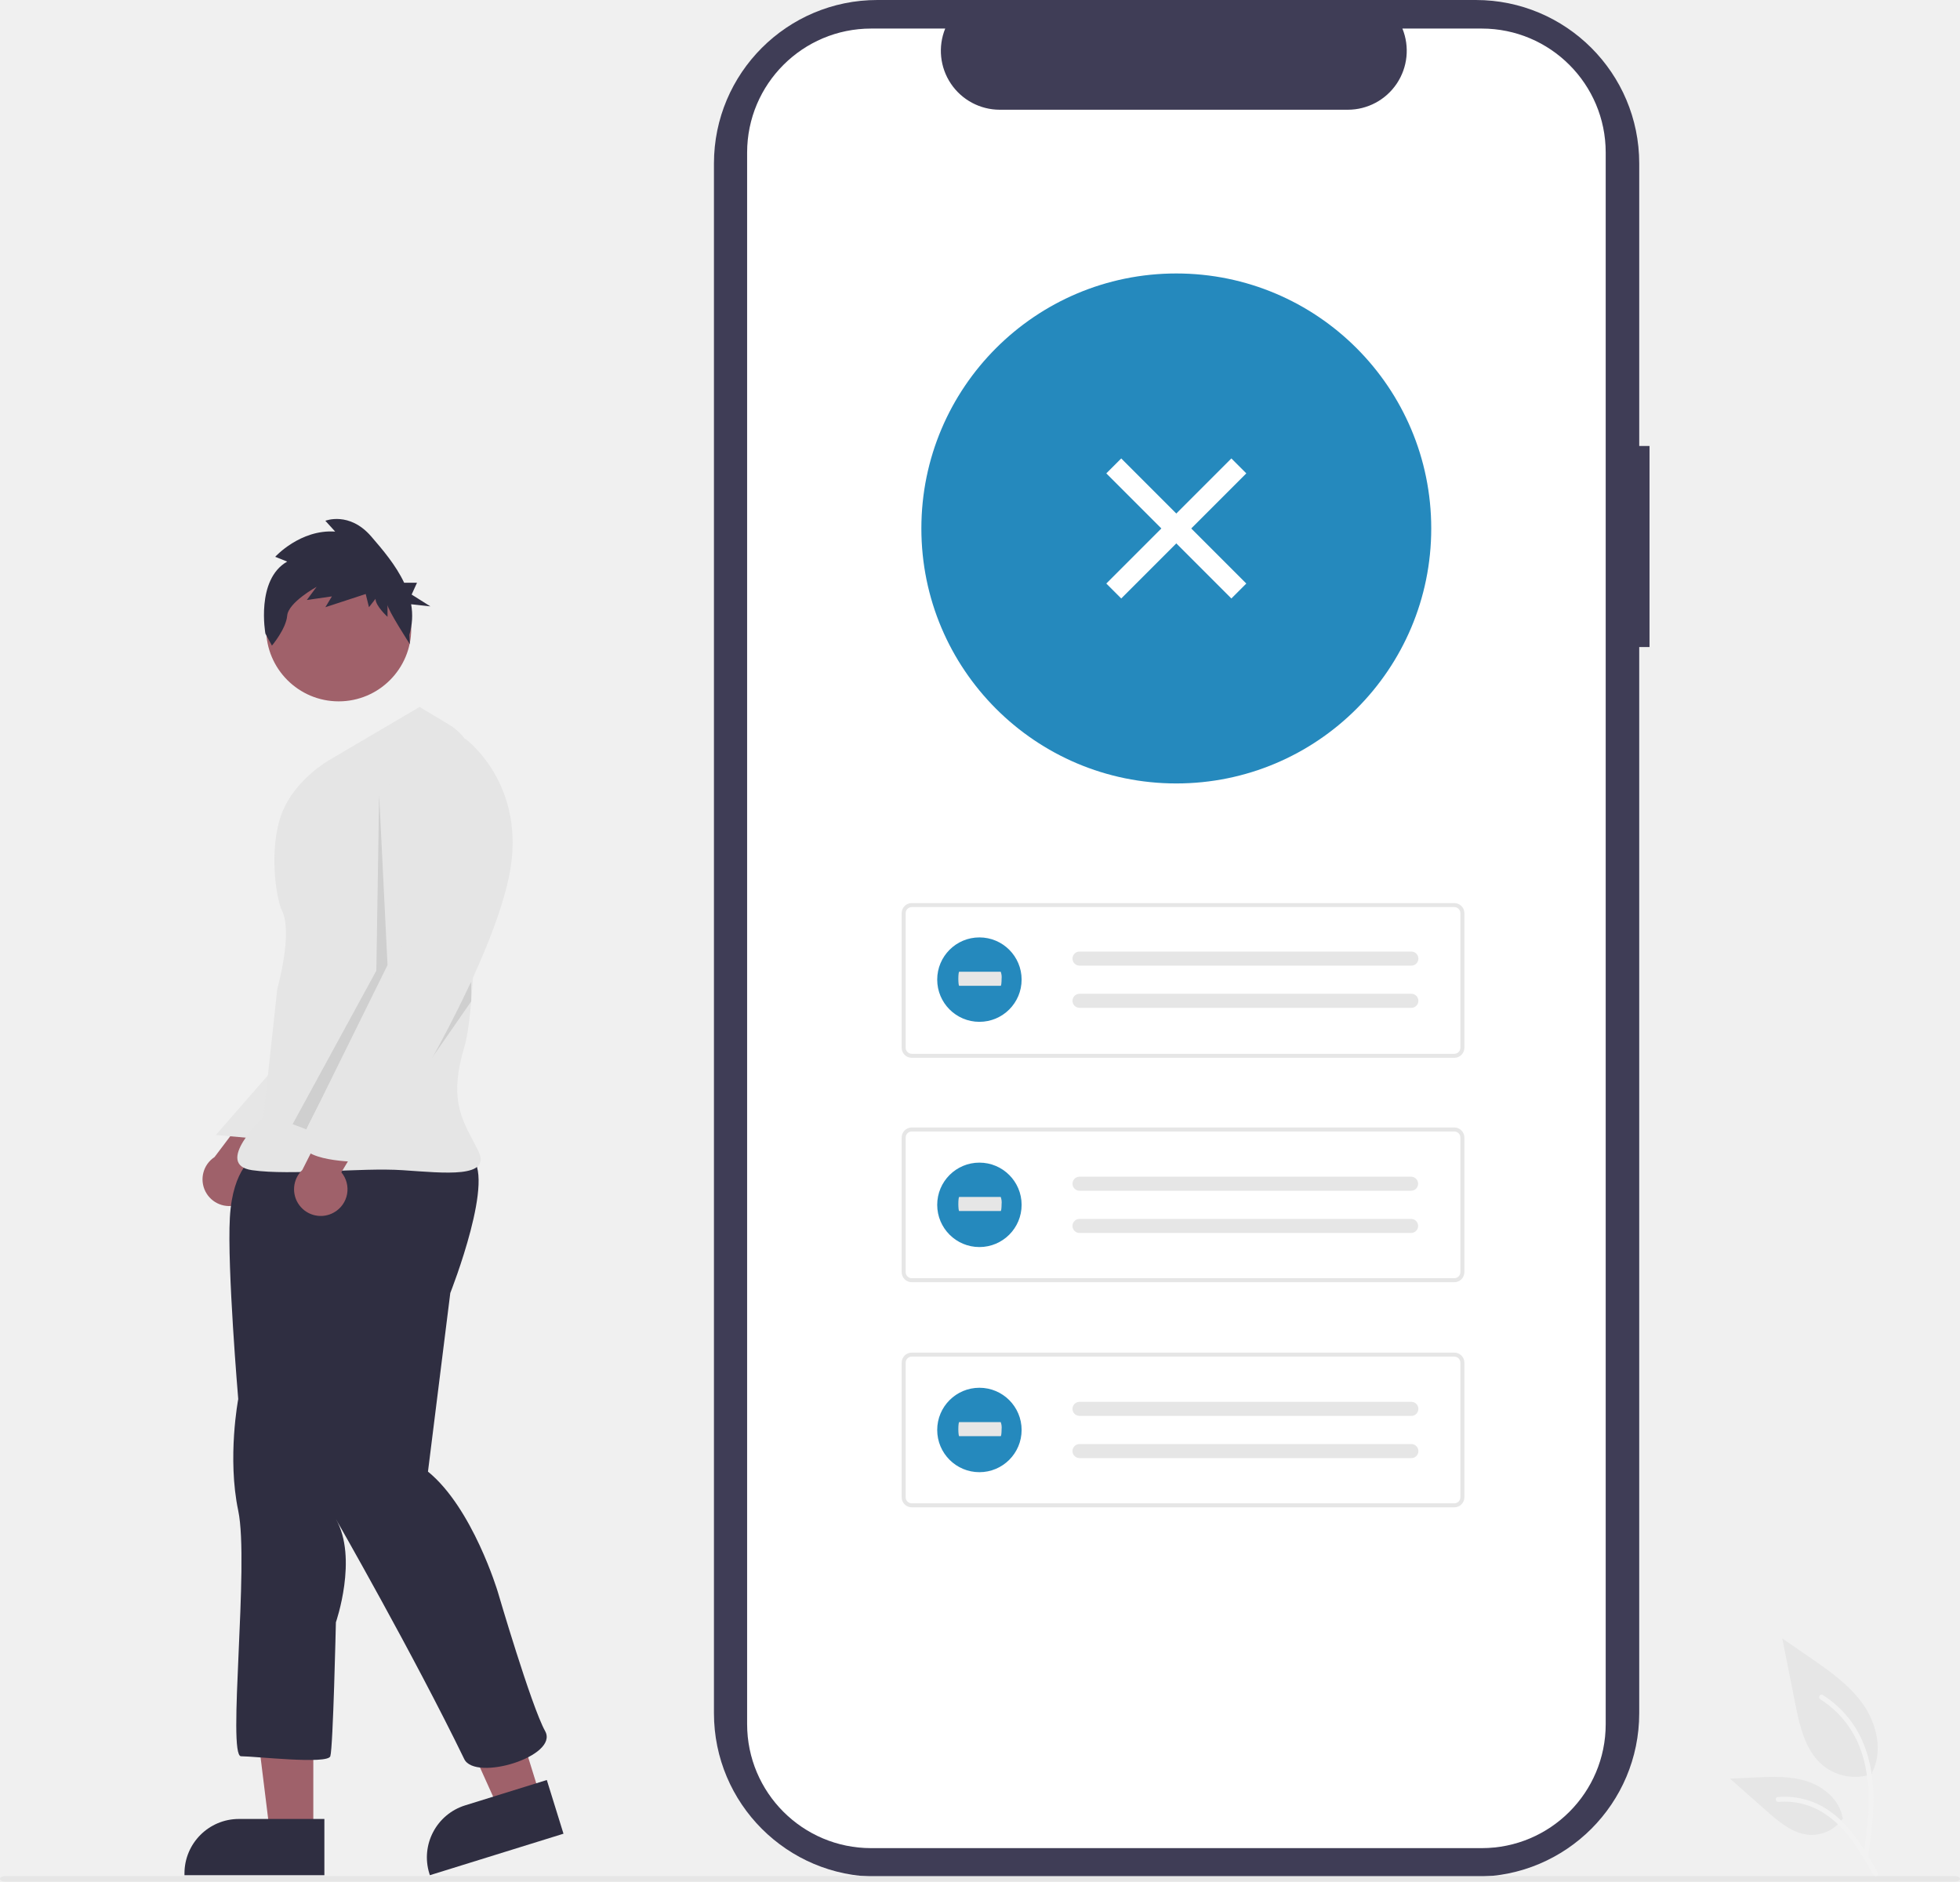
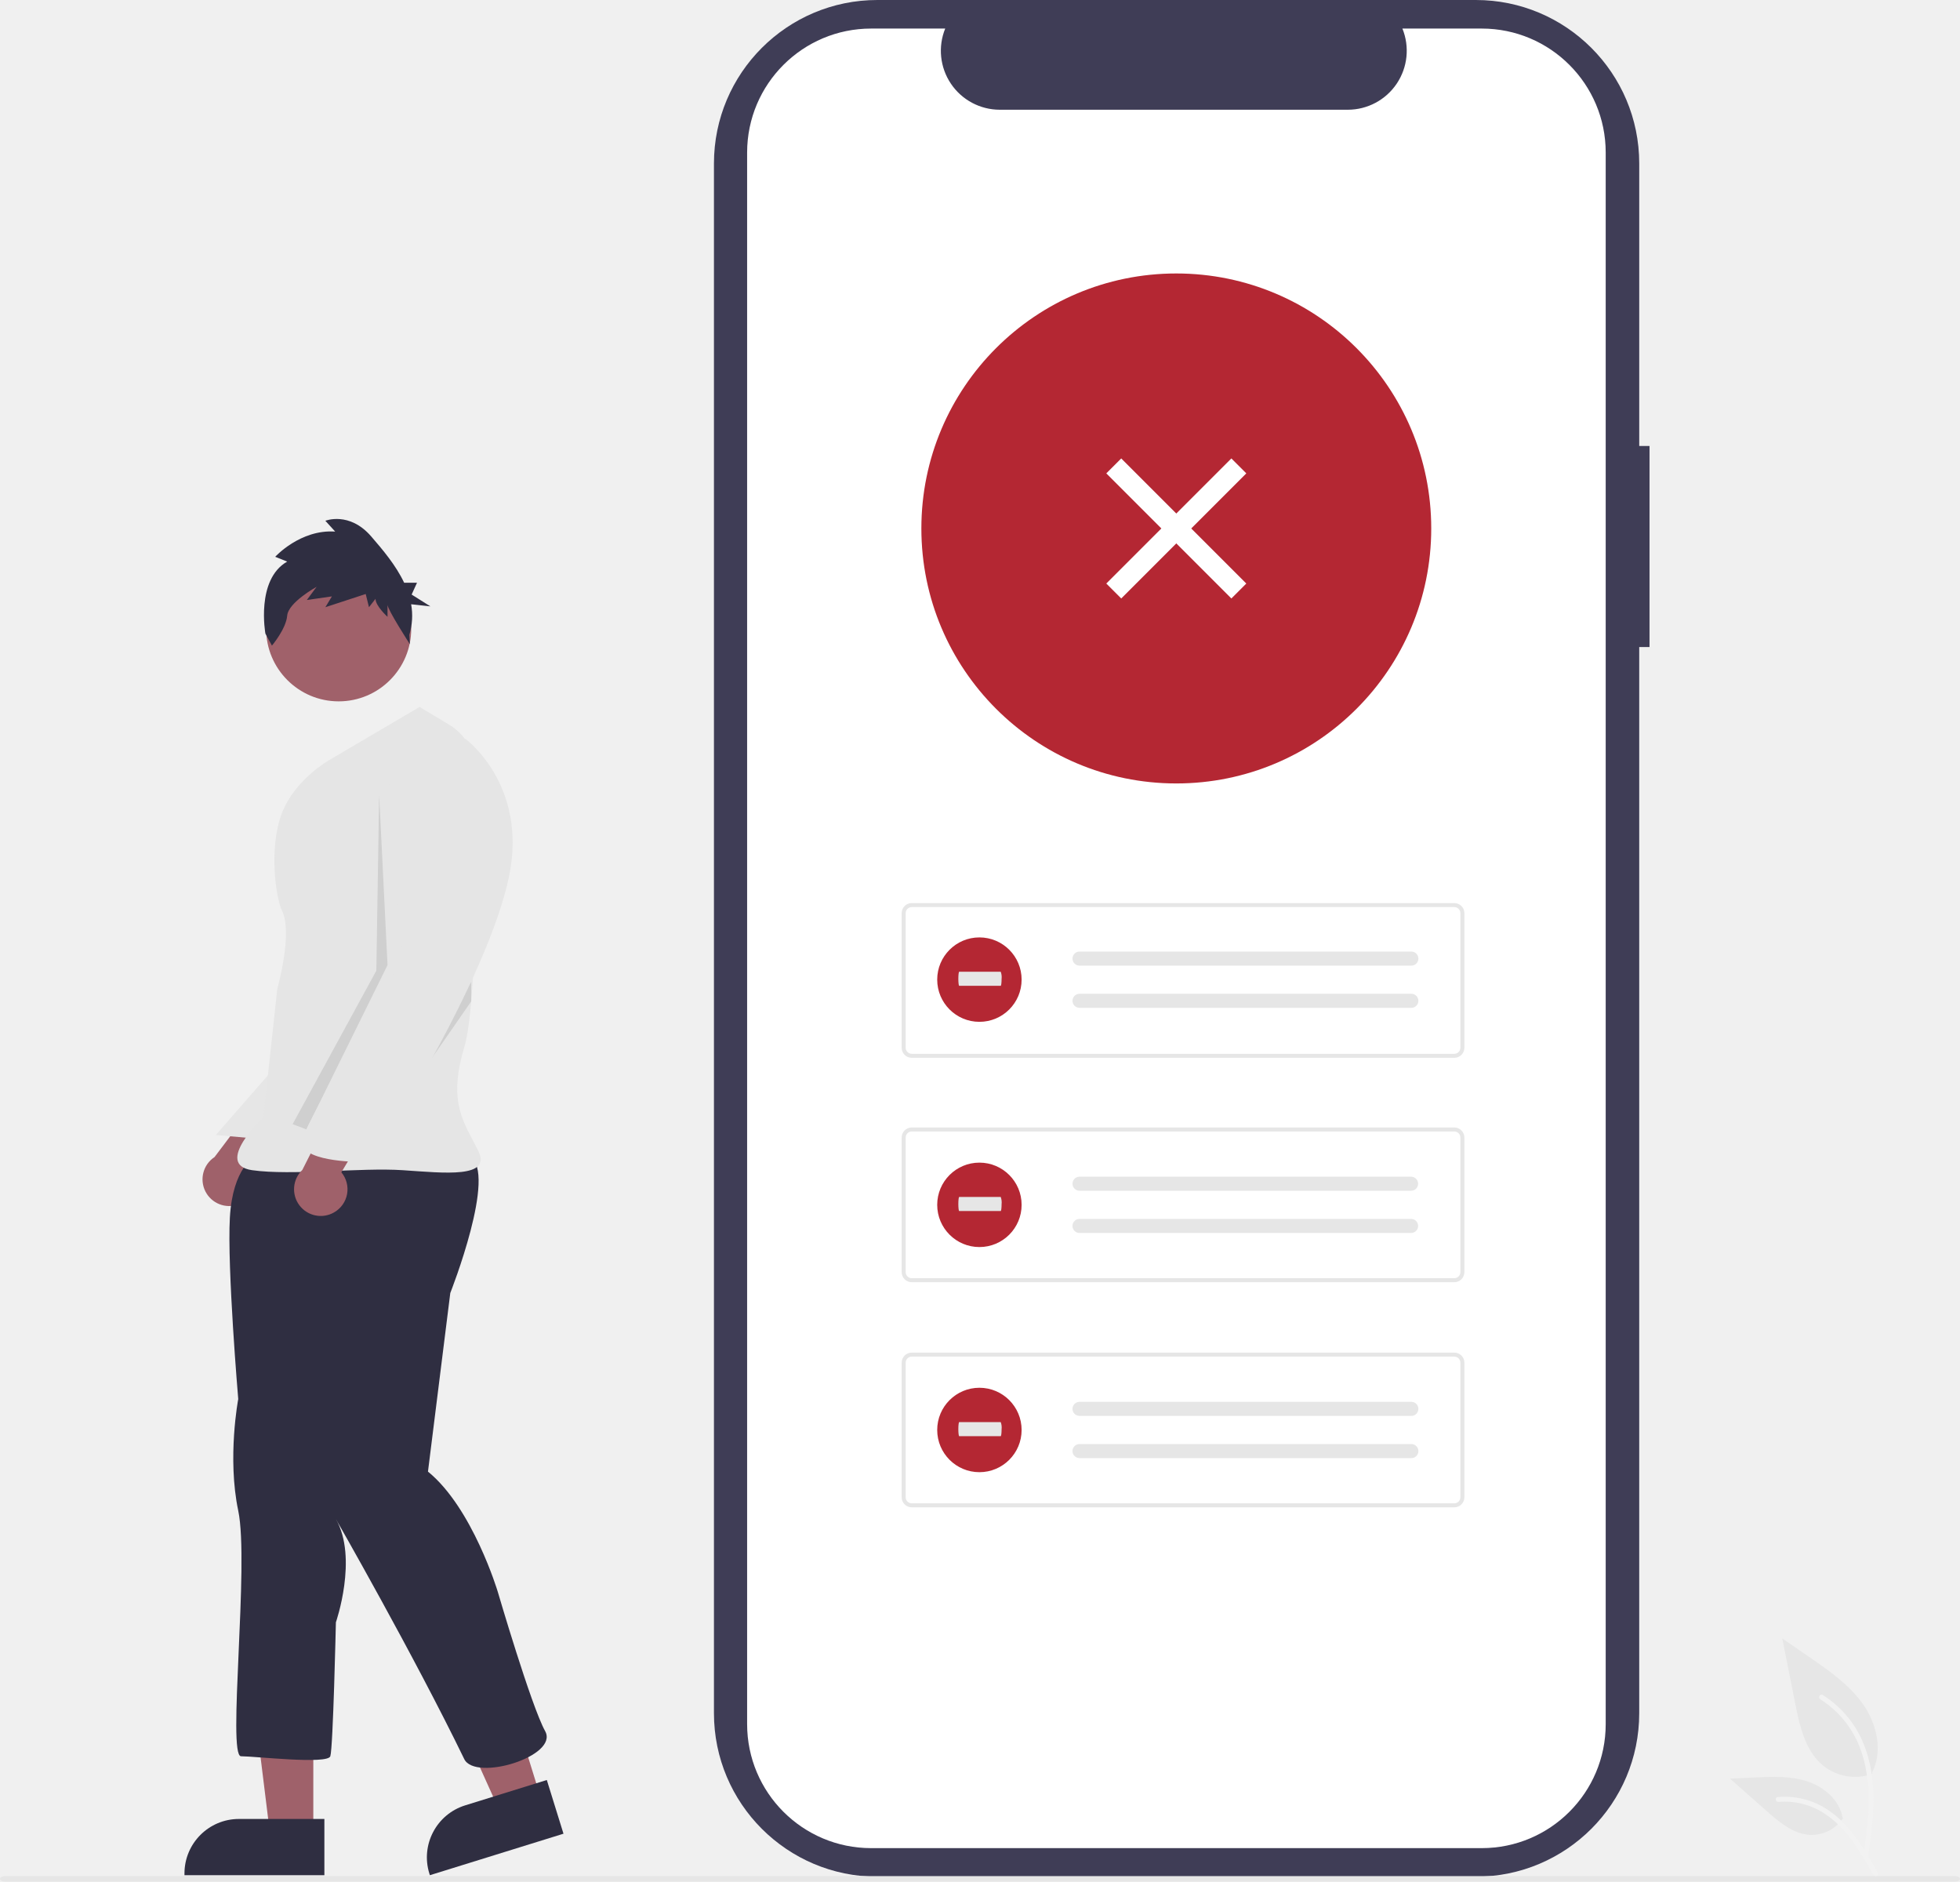
<svg xmlns="http://www.w3.org/2000/svg" id="a63b68c9-40cd-4f97-89ed-e7d494eb42f9" data-name="Layer 1" width="742.417" height="712.573" viewBox="0 0 742.417 712.573">
  <path id="aa38b2e7-2ea9-4025-adcf-83f87c0cfc4a" data-name="Path 968" d="M853.606,262.605h-3.9v-106.977a61.915,61.915,0,0,0-61.915-61.915h-226.65a61.915,61.915,0,0,0-61.916,61.914v586.884a61.915,61.915,0,0,0,61.915,61.915h226.648a61.915,61.915,0,0,0,61.915-61.915v-403.758h3.9Z" transform="translate(-228.7915 -93.71349)" fill="#3f3d56" />
  <path id="f27259c2-0089-4137-bfd8-cb22dff914f1" data-name="Path 969" d="M837.006,151.481v595.175a46.959,46.959,0,0,1-46.942,46.952h-231.3a46.966,46.966,0,0,1-46.973-46.952v-595.175a46.965,46.965,0,0,1,46.971-46.951h28.058a22.329,22.329,0,0,0,20.656,30.74h131.868a22.329,22.329,0,0,0,20.656-30.74h30.055a46.959,46.959,0,0,1,46.951,46.942Z" transform="translate(-228.7915 -93.71349)" fill="#fff" />
-   <circle id="fc31cc31-f989-45cc-bd1e-521a0ee1871b" data-name="Ellipse 18" cx="445.565" cy="200.129" r="96.565" fill="#2589bd" />
+   <circle id="fc31cc31-f989-45cc-bd1e-521a0ee1871b" data-name="Ellipse 18" cx="445.565" cy="200.129" r="96.565" fill="#b42733" />
  <path id="a573942c-3bf3-4c43-b474-689725a927f7" data-name="Path 39" d="M779.672,494.309h-205.537a3.81,3.81,0,0,1-3.806-3.806V439.519a3.811,3.811,0,0,1,3.806-3.806h205.537a3.811,3.811,0,0,1,3.806,3.806v50.985a3.811,3.811,0,0,1-3.806,3.806Zm-205.537-57.074a2.286,2.286,0,0,0-2.284,2.284v50.985a2.286,2.286,0,0,0,2.284,2.284h205.537a2.286,2.286,0,0,0,2.284-2.284v-50.985a2.286,2.286,0,0,0-2.284-2.284Z" transform="translate(-228.7915 -93.71349)" fill="#e6e6e6" />
  <path id="fb5feb1e-1fe2-48fa-806d-0a2b51d12b49" data-name="Path 40" d="M637.699,454.074a2.664,2.664,0,0,0,0,5.329h125.605a2.665,2.665,0,0,0,.204-5.326q-.059-.002-.117-.002h-125.692Z" transform="translate(-228.7915 -93.71349)" fill="#e6e6e6" />
  <path id="bcb9932f-0864-4b7e-b0ed-f7254bb9b8bf" data-name="Path 41" d="M637.699,470.058a2.664,2.664,0,0,0,0,5.329h125.605a2.665,2.665,0,0,0,.204-5.326q-.059-.002-.117-.002h-125.692Z" transform="translate(-228.7915 -93.71349)" fill="#e6e6e6" />
  <path id="f88e2a8b-becc-4da9-bd36-af011daaaaf2" data-name="Path 42" d="M779.672,579.289h-205.537a3.81,3.81,0,0,1-3.806-3.806V524.499a3.811,3.811,0,0,1,3.806-3.806h205.537a3.811,3.811,0,0,1,3.806,3.806v50.985A3.811,3.811,0,0,1,779.672,579.289Zm-205.537-57.074a2.286,2.286,0,0,0-2.284,2.284v50.985a2.286,2.286,0,0,0,2.284,2.284h205.537a2.286,2.286,0,0,0,2.284-2.284v-50.985a2.286,2.286,0,0,0-2.284-2.284Z" transform="translate(-228.7915 -93.71349)" fill="#e6e6e6" />
  <path id="e192d34f-2ccc-4f79-b47a-46430e4d87f6" data-name="Path 43" d="M637.699,539.33a2.664,2.664,0,0,0,0,5.329h125.605a2.665,2.665,0,0,0,.087-5.328h-125.692Z" transform="translate(-228.7915 -93.71349)" fill="#e6e6e6" />
  <path id="b230677c-48cc-4ee6-87d6-a753204ffe47" data-name="Path 44" d="M637.699,555.318a2.664,2.664,0,0,0,0,5.329h125.605a2.665,2.665,0,0,0,.087-5.328h-125.692Z" transform="translate(-228.7915 -93.71349)" fill="#e6e6e6" />
  <path id="b88a2a79-0ae3-4fd9-9894-02e0db9a2271" data-name="Path 39-2" d="M779.672,664.547h-205.537a3.81,3.81,0,0,1-3.806-3.806V609.758a3.811,3.811,0,0,1,3.806-3.806h205.537a3.811,3.811,0,0,1,3.806,3.806v50.985a3.811,3.811,0,0,1-3.806,3.806Zm-205.537-57.074a2.286,2.286,0,0,0-2.284,2.284v50.985a2.286,2.286,0,0,0,2.284,2.284h205.537a2.286,2.286,0,0,0,2.284-2.284v-50.985a2.286,2.286,0,0,0-2.284-2.284Z" transform="translate(-228.7915 -93.71349)" fill="#e6e6e6" />
  <path id="aa2394a9-8b56-4a12-a2cd-a583e6ea12eb" data-name="Path 40-2" d="M637.699,624.591a2.664,2.664,0,1,0,0,5.329h125.605a2.665,2.665,0,0,0,.204-5.326q-.059-.002-.117-.002h-125.692Z" transform="translate(-228.7915 -93.71349)" fill="#e6e6e6" />
  <path id="bc352cb2-8959-4b51-bd18-df6817a9a47e" data-name="Path 41-2" d="M637.699,640.578a2.664,2.664,0,0,0,0,5.329h125.605a2.665,2.665,0,0,0,.204-5.326q-.059-.002-.117-.002h-125.692Z" transform="translate(-228.7915 -93.71349)" fill="#e6e6e6" />
  <path id="b30ee82f-5b3a-4aa4-9db7-ead828191937" data-name="Path 970" d="M969.27,806.287h-738.541c-1.071,0-1.938-.468-1.938-1.045s.868-1.045,1.938-1.045H969.271c1.07,0,1.938.468,1.938,1.045S970.341,806.287,969.27,806.287Z" transform="translate(-228.7915 -93.71349)" fill="#e6e6e6" />
  <g id="f24cf2fd-107c-4150-a0f1-6f6b12d88bf3" data-name="Group 58">
    <path id="a2b576eb-bb95-4480-aa60-cd8aa023fe61" data-name="Path 438" d="M937.992,765.522a19.474,19.474,0,0,1-18.806-3.313c-6.587-5.528-8.652-14.636-10.332-23.07l-4.97-24.945,10.405,7.165c7.483,5.152,15.134,10.47,20.316,17.933s7.443,17.651,3.28,25.726" transform="translate(-228.7915 -93.71349)" fill="#e6e6e6" />
    <path id="fe1c5433-44e0-47a6-8430-329cbd7c4dea" data-name="Path 439" d="M936.385,797.459c1.31-9.542,2.657-19.206,1.738-28.849-.816-8.565-3.429-16.93-8.749-23.789a39.574,39.574,0,0,0-10.153-9.2c-1.015-.641-1.95.968-.939,1.606a37.622,37.622,0,0,1,14.881,17.956c3.24,8.241,3.76,17.224,3.2,25.977-.338,5.294-1.053,10.553-1.774,15.805a.964.964,0,0,0,.65,1.144.936.936,0,0,0,1.144-.65Z" transform="translate(-228.7915 -93.71349)" fill="#f2f2f2" />
    <path id="f0043cfc-c9b9-4981-8afd-8c13c1b6f93f" data-name="Path 442" d="M926.958,782.148a14.336,14.336,0,0,1-12.491,6.447c-6.323-.3-11.595-4.713-16.34-8.9l-14.035-12.395,9.289-.444c6.68-.32,13.533-.618,19.9,1.442s12.231,7.018,13.394,13.6" transform="translate(-228.7915 -93.71349)" fill="#e6e6e6" />
    <path id="b883c521-5e9e-4a38-b47c-4f8b0cd8c6cd" data-name="Path 443" d="M940.086,802.943c-6.3-11.156-13.618-23.555-26.685-27.518a29.779,29.779,0,0,0-11.224-1.159c-1.192.1-.894,1.94.3,1.837a27.665,27.665,0,0,1,17.912,4.739c5.051,3.438,8.983,8.217,12.311,13.286,2.039,3.1,3.865,6.341,5.691,9.573C938.971,804.733,940.677,803.988,940.086,802.943Z" transform="translate(-228.7915 -93.71349)" fill="#f2f2f2" />
  </g>
  <g id="b241f6a5-c54d-499c-8ecd-4235a19d143f" data-name="Group 59">
-     <circle id="bfaee8a8-2192-45bf-83cb-a2f223d41a02" data-name="Ellipse 5" cx="370.986" cy="370.985" r="15.986" fill="#2589bd" />
+     <circle id="bfaee8a8-2192-45bf-83cb-a2f223d41a02" data-name="Ellipse 5" cx="370.986" cy="370.985" r="15.986" fill="#b42733" />
    <path id="ae47602b-fb54-4e88-955d-49b260f35f7f" data-name="Path 40-3" d="M592.124,461.712c-.184,0-.333,1.193-.333,2.664s.149,2.665.333,2.665h15.719c.184.024.336-1.149.339-2.62a5.943,5.943,0,0,0-.328-2.708h-15.73Z" transform="translate(-228.7915 -93.71349)" fill="#e6e6e6" />
  </g>
  <g id="a1e1e52b-75f8-4aa9-8279-faf451e6aae1" data-name="Group 60">
-     <circle id="fa3a3ce2-c232-40ee-81b4-25b83d5b931c" data-name="Ellipse 5-2" cx="370.986" cy="456.278" r="15.986" fill="#2589bd" />
+     <circle id="fa3a3ce2-c232-40ee-81b4-25b83d5b931c" data-name="Ellipse 5-2" cx="370.986" cy="456.278" r="15.986" fill="#b42733" />
    <path id="aaaffa69-7c16-47ec-b12d-87139789d2df" data-name="Path 40-4" d="M592.124,547.005c-.184,0-.333,1.193-.333,2.664s.149,2.665.333,2.665h15.719c.184.024.336-1.149.339-2.62a5.943,5.943,0,0,0-.328-2.708h-15.73Z" transform="translate(-228.7915 -93.71349)" fill="#e6e6e6" />
  </g>
  <g id="fd2b54c2-3dec-4fb6-9f72-e6c667a136b8" data-name="Group 61">
-     <circle id="abc19202-5605-459b-9c25-b430addb8839" data-name="Ellipse 5-3" cx="370.986" cy="541.536" r="15.986" fill="#2589bd" />
+     <circle id="abc19202-5605-459b-9c25-b430addb8839" data-name="Ellipse 5-3" cx="370.986" cy="541.536" r="15.986" fill="#b42733" />
    <path id="f69fbb38-8754-494b-94fa-96f6df4fd0e7" data-name="Path 40-5" d="M592.124,632.263c-.184,0-.333,1.193-.333,2.664s.149,2.665.333,2.665h15.719c.184.024.336-1.149.339-2.62a5.943,5.943,0,0,0-.328-2.708h-15.73Z" transform="translate(-228.7915 -93.71349)" fill="#e6e6e6" />
  </g>
  <rect x="670.356" y="260.342" width="8" height="67" transform="translate(-239.0551 469.193) rotate(-45)" fill="#fff" />
  <rect x="670.356" y="260.342" width="8" height="67" transform="translate(176.501 -484.491) rotate(45)" fill="#fff" />
  <path d="M319.051,549.848a10.056,10.056,0,0,0,5.388-14.447l23.565-26.864-18.395-2.538-19.558,25.899a10.11,10.11,0,0,0,9,17.95Z" transform="translate(-228.7915 -93.71349)" fill="#9f616a" />
  <polygon points="118.679 694.215 102.244 694.214 94.425 630.82 118.682 630.821 118.679 694.215" fill="#9f616a" />
  <path d="M351.662,803.86l-52.995-.002v-.67a20.628,20.628,0,0,1,20.627-20.627h.001l32.367.001Z" transform="translate(-228.7915 -93.71349)" fill="#2f2e41" />
  <polygon points="204.713 680.461 189.017 685.334 162.751 627.11 185.917 619.918 204.713 680.461" fill="#9f616a" />
  <path d="M442.232,788.147,391.621,803.86l-.199-.64a20.628,20.628,0,0,1,13.582-25.816l.001-0,30.912-9.597Z" transform="translate(-228.7915 -93.71349)" fill="#2f2e41" />
  <path id="ae9bdfa9-f7e0-4b2f-8168-ca8868d01318" data-name="Path 973" d="M334.884,495.656l-24.341,27.877,19.056,1.715Z" transform="translate(-228.7915 -93.71349)" fill="#e6e6e6" />
  <path id="b88343d2-9c47-4183-8a8a-427a73d8d9be" data-name="Path 975" d="M325.373,531.589s-8.455,4.227-9.512,23.251,3.171,68.7,3.171,68.7-4.227,22.194,0,42.274-4.227,93,1.057,93,32.762,3.171,33.819,0,2.114-50.729,2.114-50.729,8.455-24.308,0-39.1c0,0,29.521,51.548,48.615,90.889,4.179,8.61,35.933-1.057,30.649-10.569s-17.966-52.843-17.966-52.843-9.512-31.706-26.421-45.445l8.455-67.639s17.967-45.445,7.4-51.786S325.373,531.589,325.373,531.589Z" transform="translate(-228.7915 -93.71349)" fill="#2f2e41" />
  <circle id="fdc24b21-a9e1-47f2-b2e4-7458730b7c21" data-name="Ellipse 182" cx="128.287" cy="238.129" r="27.478" fill="#a0616a" />
  <path id="ac268c91-41f4-49c7-bce6-773e5eb69fa2" data-name="Path 976" d="M387.727,361.434l-34.16,20.08s-13.08,7.366-17.966,20.08c-5.208,13.55-2.181,32.628,0,36.99,4.227,8.455-1.773,29.592-1.773,29.592l-5.284,48.615s-19.023,17.966-4.227,20.08,41.217-1.057,57.07,0,33.819,3.171,28.535-7.4-11.625-17.967-5.284-39.1c4.962-16.54,4.747-78.383,4.419-104.5a21.025,21.025,0,0,0-10.211-17.767Z" transform="translate(-228.7915 -93.71349)" fill="#e5e5e5" />
  <path id="aebed2c8-94ca-417e-8b11-27e17cbf3024" data-name="Path 980" d="M372.407,394.726l3.17,64.468-30.726,62.223-5.211-1.983,31.706-58.127Z" transform="translate(-228.7915 -93.71349)" opacity="0.1" style="isolation:isolate" />
  <path id="e13ea0c4-bc86-4025-9528-1665a42d3372" data-name="Path 982" d="M407.279,472.932v-7.4l-35.929,59.186Z" transform="translate(-228.7915 -93.71349)" opacity="0.1" style="isolation:isolate" />
  <path id="eb3190ba-6b3f-4b2b-91d1-1543e580b413" data-name="Path 983" d="M337.576,306.387l-4.539-1.816s9.5-10.457,22.713-9.548l-3.717-4.092s9.085-3.637,17.345,5.91c4.342,5.019,9.365,10.919,12.5,17.564h4.865l-2.03,4.471,7.106,4.471-7.294-.8a24.739,24.739,0,0,1-.69,11.579l.2,3.534s-8.459-13.089-8.459-14.905v4.547s-4.543-4.092-4.543-6.82l-2.478,3.183-1.239-5-15.28,5,2.476-4.094-9.5,1.364,3.717-5s-10.737,5.91-11.15,10.912-5.781,11.366-5.781,11.366l-2.478-4.547S325.604,313.207,337.576,306.387Z" transform="translate(-228.7915 -93.71349)" fill="#2f2e41" />
  <path d="M355.354,552.839a10.056,10.056,0,0,0,2.738-15.174l18.423-30.62-18.554.768-14.65,28.96a10.11,10.11,0,0,0,12.043,16.067Z" transform="translate(-228.7915 -93.71349)" fill="#9f616a" />
  <path id="a62f6567-f472-4931-86f9-ff652851a370" data-name="Path 981" d="M397.24,375.175l7.926-1.585s23.779,17.438,16.381,52.314-40.16,87.719-40.16,87.719-7.4,9.512-9.512,11.625-6.341,0-4.227,3.171-3.171,5.284-3.171,5.284-23.251,0-21.137-8.455,38.047-68.7,38.047-68.7l-5.284-56.013S371.874,373.062,397.24,375.175Z" transform="translate(-228.7915 -93.71349)" fill="#e5e5e5" />
</svg>
